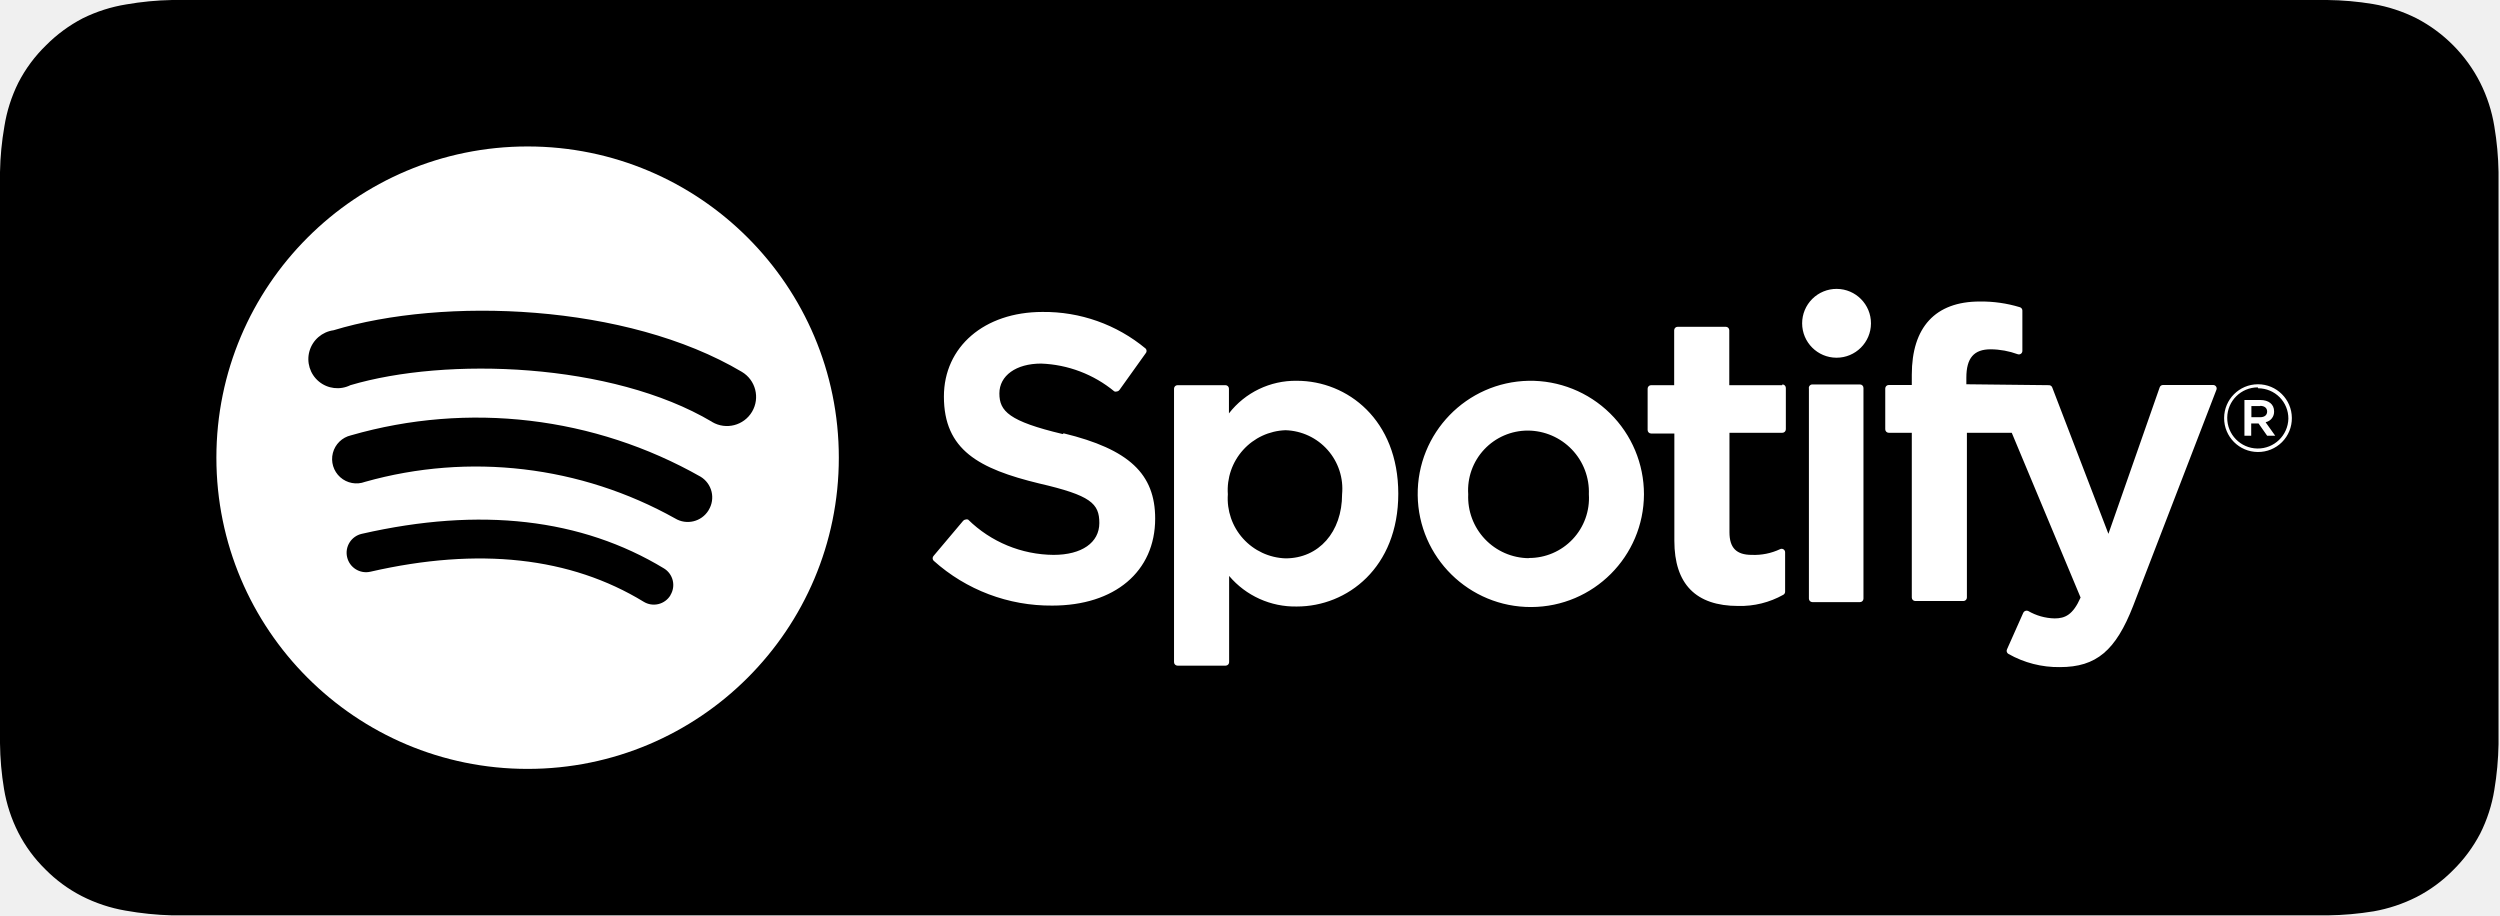
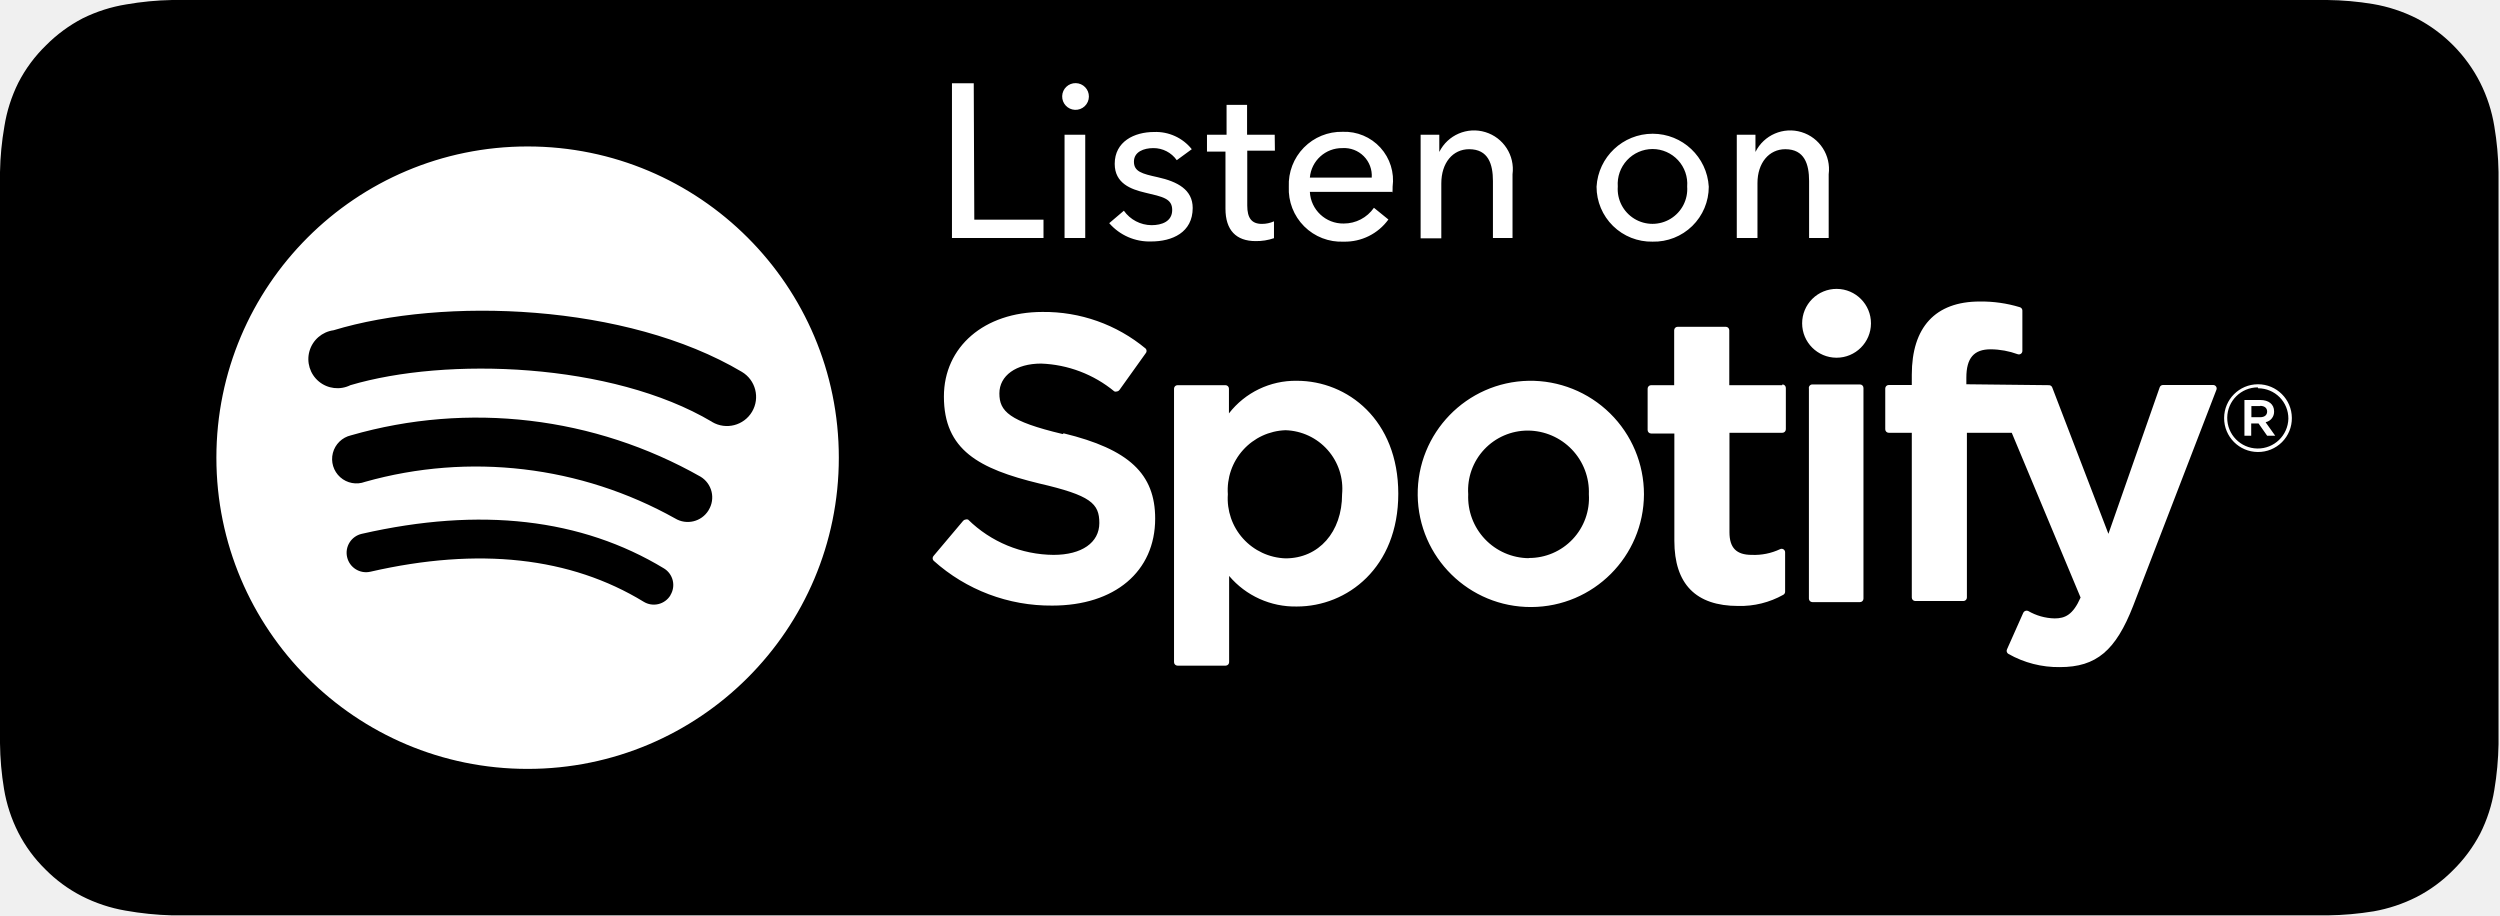
<svg xmlns="http://www.w3.org/2000/svg" viewBox="0 0 136.56 50">
  <defs>
    <style>.cls-1{fill:#fff;}</style>
  </defs>
  <g id="Layer_2" data-name="Layer 2">
    <g id="Layer_1-2" data-name="Layer 1">
+       <g id="bandcamp">
+         <path class="cls-1" d="M22.72,7a.73.73,0,1,1,.76-.72A.73.73,0,0,1,22.72,7ZM38.93,10.7a1.51,1.51,0,0,0-1.6-1.61,1.76,1.76,0,0,0-1.79,1.61Z" />
+       </g>
+       <g id="soundcloud">
+         <path class="cls-1" d="M42.62,8.36c0,.29,0,.7,0,.94h0a2.12,2.12,0,0,1,4,1.22V14H45.55V10.89c0-.92-.25-1.74-1.3-1.74-.89,0-1.52.74-1.52,1.87v3H41.6V9.58c0-.3,0-.85,0-1.22Z" />
+       </g>
      <g id="spotify">
        <path id="button_bg" data-name="button bg" d="M124.65,0H10.55L9.4,0A16.44,16.44,0,0,0,6.9.24,8.4,8.4,0,0,0,4.52,1a8.06,8.06,0,0,0-2,1.47A7.86,7.86,0,0,0,1,4.52,8.28,8.28,0,0,0,.24,6.9,16.35,16.35,0,0,0,0,9.4c0,.38,0,.77,0,1.15V39.45c0,.39,0,.76,0,1.15a16.32,16.32,0,0,0,.22,2.5A8.24,8.24,0,0,0,1,45.48a7.74,7.74,0,0,0,1.47,2,7.83,7.83,0,0,0,2,1.47,8.38,8.38,0,0,0,2.38.79A16.94,16.94,0,0,0,9.4,50H127.16a16.71,16.71,0,0,0,2.5-.22A8.48,8.48,0,0,0,132,49a7.82,7.82,0,0,0,2-1.47,8,8,0,0,0,1.48-2,8.22,8.22,0,0,0,.77-2.38,17,17,0,0,0,.23-2.5c0-.39,0-.76,0-1.15s0-.91,0-1.37V11.92c0-.46,0-.91,0-1.37s0-.77,0-1.15a16.65,16.65,0,0,0-.23-2.5,8.24,8.24,0,0,0-.77-2.38A8.09,8.09,0,0,0,132,1a8.43,8.43,0,0,0-2.38-.78,16.39,16.39,0,0,0-2.5-.22L126,0Z" />
-         <path id="spotify-2" data-name="spotify" class="cls-1" d="M28.82,8a17,17,0,1,0,17,17,17,17,0,0,0-17-17m7.8,24.52a1.06,1.06,0,0,1-1.46.35c-4-2.44-9-3-14.93-1.64a1.06,1.06,0,1,1-.47-2.07c6.48-1.48,12-.84,16.51,1.89a1.06,1.06,0,0,1,.35,1.46m2.08-4.63a1.33,1.33,0,0,1-1.82.44,22.31,22.31,0,0,0-16.94-2,1.33,1.33,0,1,1-.77-2.54,24.8,24.8,0,0,1,19.1,2.26,1.32,1.32,0,0,1,.44,1.82m.18-4.82c-5.48-3.25-14.52-3.55-19.75-2a1.59,1.59,0,1,1-.92-3c6-1.82,16-1.47,22.3,2.27a1.59,1.59,0,0,1-1.62,2.74m19.2.62c3.58.87,5,2.22,5,4.66,0,2.89-2.21,4.75-5.62,4.75A9.58,9.58,0,0,1,51,30.63a.19.19,0,0,1,0-.27l1.61-1.91a.19.19,0,0,1,.13-.07.21.21,0,0,1,.14,0,6.74,6.74,0,0,0,4.67,1.93c1.54,0,2.5-.67,2.5-1.74s-.47-1.51-3.28-2.16c-3.3-.8-5.21-1.83-5.21-4.75,0-2.72,2.21-4.62,5.38-4.62a8.67,8.67,0,0,1,5.64,2,.19.19,0,0,1,0,.26l-1.43,2a.19.19,0,0,1-.13.08.19.19,0,0,1-.15,0,6.67,6.67,0,0,0-4-1.52c-1.37,0-2.28.66-2.28,1.63s.52,1.52,3.46,2.22M70.83,20.8a4.6,4.6,0,0,0-3.7,1.78V21.23a.19.19,0,0,0-.19-.19H64.32a.19.19,0,0,0-.19.19V36.17a.19.19,0,0,0,.19.19h2.63a.19.19,0,0,0,.19-.19V31.46a4.72,4.72,0,0,0,3.7,1.67c2.75,0,5.54-2.12,5.54-6.16s-2.78-6.17-5.54-6.17M73.31,27c0,2.06-1.27,3.5-3.09,3.5A3.27,3.27,0,0,1,67.07,27a3.27,3.27,0,0,1,3.15-3.5A3.2,3.2,0,0,1,73.31,27M83.5,20.8A6.18,6.18,0,1,0,89.8,27,6.2,6.2,0,0,0,83.5,20.8m0,9.69A3.34,3.34,0,0,1,80.2,27a3.26,3.26,0,0,1,3.26-3.48A3.35,3.35,0,0,1,86.79,27a3.27,3.27,0,0,1-3.28,3.48M97.36,21a.19.19,0,0,1,.19.19v2.26a.19.19,0,0,1-.19.19H94.47v5.43c0,.86.38,1.24,1.22,1.24A3.31,3.31,0,0,0,97.23,30a.19.19,0,0,1,.28.17v2.15a.19.19,0,0,1-.1.17,4.79,4.79,0,0,1-2.46.61c-2.32,0-3.49-1.2-3.49-3.56V23.68H90.19a.19.19,0,0,1-.19-.19V21.23a.19.19,0,0,1,.19-.19h1.26v-3a.19.19,0,0,1,.19-.19h2.63a.19.19,0,0,1,.19.19v3h2.89m14.57,0a.19.19,0,0,1,.18.12l3.07,8,2.8-8a.19.19,0,0,1,.18-.13h2.74a.19.19,0,0,1,.18.26L116.52,33.1c-.95,2.43-2,3.34-4,3.34a5.54,5.54,0,0,1-2.81-.72.19.19,0,0,1-.08-.25l.89-2a.19.19,0,0,1,.11-.1.2.2,0,0,1,.15,0,3,3,0,0,0,1.45.41c.57,0,1-.19,1.42-1.14l-3.76-9h-2.45v9a.19.19,0,0,1-.19.19h-2.63a.19.19,0,0,1-.19-.19v-9h-1.26a.19.19,0,0,1-.19-.19V21.22a.19.19,0,0,1,.19-.19h1.26v-.56c0-2.59,1.28-4,3.71-4a7.21,7.21,0,0,1,2.19.31.19.19,0,0,1,.14.18v2.21a.19.19,0,0,1-.25.18,4.43,4.43,0,0,0-1.48-.27c-.92,0-1.33.48-1.33,1.55v.36ZM101.6,21a.19.19,0,0,1,.19.19V32.7a.19.19,0,0,1-.19.19H99a.19.19,0,0,1-.19-.19V21.23A.19.19,0,0,1,99,21h2.63m-1.3-5.22a1.88,1.88,0,1,1-1.89,1.88,1.88,1.88,0,0,1,1.89-1.88m23,8.91a1.85,1.85,0,1,1,1.86-1.86,1.84,1.84,0,0,1-1.86,1.86m0-3.53A1.67,1.67,0,1,0,125,22.87a1.65,1.65,0,0,0-1.65-1.66m.41,1.86.52.73h-.44l-.47-.67h-.4v.67h-.37V21.85h.87c.45,0,.75.23.75.62a.58.58,0,0,1-.45.59m-.31-.88h-.48v.61h.48c.24,0,.38-.12.38-.31s-.14-.31-.38-.31" />
+         <path class="cls-1" d="M53.22,12H57V13H52V4.55h1.19Zm5.5-6a.73.73,0,1,1,.76-.72A.73.73,0,0,1,58.72,6Zm.56,7H58.15V7.36h1.13Zm5-4.25A1.55,1.55,0,0,0,63,8.09c-.52,0-1.06.2-1.06.74s.43.66,1.3.85c1.08.24,1.91.68,1.91,1.68,0,1.34-1.12,1.83-2.27,1.83a2.91,2.91,0,0,1-2.29-1l.8-.68a1.87,1.87,0,0,0,1.51.79c.56,0,1.13-.2,1.13-.83s-.52-.72-1.49-.95c-.76-.18-1.65-.5-1.65-1.57,0-1.22,1.07-1.74,2.15-1.74a2.51,2.51,0,0,1,2.06.94Zm5.36-.52H68.13v3c0,.68.24,1,.8,1a1.6,1.6,0,0,0,.66-.14l0,.92a2.92,2.92,0,0,1-1,.16c-1.07,0-1.65-.6-1.65-1.77V8.28H65.93V7.36H67V5.73h1.12V7.36h1.51Zm6.41,2.25H71.55a1.82,1.82,0,0,0,1.85,1.73,2,2,0,0,0,1.65-.86l.79.64A2.93,2.93,0,0,1,73.4,13.2a2.87,2.87,0,0,1-3-3,2.88,2.88,0,0,1,2.94-3,2.65,2.65,0,0,1,2.73,3C76.07,10.28,76.07,10.41,76.06,10.54ZM74.93,9.7a1.51,1.51,0,0,0-1.6-1.61A1.76,1.76,0,0,0,71.55,9.7Zm3.69-2.34c0,.29,0,.7,0,.94h0a2.12,2.12,0,0,1,4,1.22V13H81.55V9.89c0-.92-.25-1.74-1.3-1.74-.89,0-1.52.74-1.52,1.87v3H77.6V8.58c0-.3,0-.85,0-1.22ZM90.27,13.2a3,3,0,0,1-3.06-3,3.07,3.07,0,0,1,6.13,0A3,3,0,0,1,90.27,13.2Zm0-5.06a1.91,1.91,0,0,0-1.9,2.05,1.9,1.9,0,1,0,3.79,0A1.9,1.9,0,0,0,90.27,8.14Zm5.62-.78c0,.29,0,.7,0,.94h0a2.12,2.12,0,0,1,4,1.22V13H98.82V9.89c0-.92-.25-1.74-1.3-1.74C96.63,8.15,96,8.9,96,10v3H94.87V8.58c0-.3,0-.85,0-1.22ZM28.82,8a17,17,0,1,0,17,17,17,17,0,0,0-17-17m7.8,24.52a1.06,1.06,0,0,1-1.46.35c-4-2.44-9-3-14.93-1.64a1.06,1.06,0,1,1-.47-2.07c6.48-1.48,12-.84,16.51,1.89a1.06,1.06,0,0,1,.35,1.46m2.08-4.63a1.33,1.33,0,0,1-1.82.44,22.31,22.31,0,0,0-16.94-2,1.33,1.33,0,1,1-.77-2.54,24.8,24.8,0,0,1,19.1,2.26,1.32,1.32,0,0,1,.44,1.82m.18-4.82c-5.48-3.25-14.52-3.55-19.75-2a1.59,1.59,0,1,1-.92-3c6-1.82,16-1.47,22.3,2.27a1.59,1.59,0,0,1-1.62,2.74m19.2.62c3.58.87,5,2.22,5,4.66,0,2.89-2.21,4.75-5.62,4.75A9.58,9.58,0,0,1,51,30.63a.19.19,0,0,1,0-.27l1.61-1.91a.19.19,0,0,1,.13-.07.21.21,0,0,1,.14,0,6.74,6.74,0,0,0,4.67,1.93c1.54,0,2.5-.67,2.5-1.74s-.47-1.51-3.28-2.16c-3.3-.8-5.21-1.83-5.21-4.75,0-2.72,2.21-4.62,5.38-4.62a8.67,8.67,0,0,1,5.64,2,.19.19,0,0,1,0,.26l-1.43,2a.19.19,0,0,1-.13.08.19.19,0,0,1-.15,0,6.67,6.67,0,0,0-4-1.52c-1.37,0-2.28.66-2.28,1.63s.52,1.52,3.46,2.22M70.83,20.8a4.6,4.6,0,0,0-3.7,1.78V21.23a.19.19,0,0,0-.19-.19H64.32a.19.19,0,0,0-.19.19V36.17a.19.19,0,0,0,.19.19h2.63a.19.19,0,0,0,.19-.19V31.46a4.72,4.72,0,0,0,3.7,1.67c2.75,0,5.54-2.12,5.54-6.16s-2.78-6.17-5.54-6.17M73.31,27c0,2.06-1.27,3.5-3.09,3.5A3.27,3.27,0,0,1,67.07,27a3.27,3.27,0,0,1,3.15-3.5A3.2,3.2,0,0,1,73.31,27M83.5,20.8A6.18,6.18,0,1,0,89.8,27,6.2,6.2,0,0,0,83.5,20.8m0,9.69A3.34,3.34,0,0,1,80.2,27a3.26,3.26,0,0,1,3.26-3.48A3.35,3.35,0,0,1,86.79,27a3.27,3.27,0,0,1-3.28,3.48M97.36,21a.19.19,0,0,1,.19.19v2.26a.19.19,0,0,1-.19.19H94.47v5.43c0,.86.38,1.24,1.22,1.24A3.31,3.31,0,0,0,97.23,30a.19.19,0,0,1,.28.17v2.15a.19.19,0,0,1-.1.17,4.79,4.79,0,0,1-2.46.61c-2.32,0-3.49-1.2-3.49-3.56V23.68H90.19a.19.19,0,0,1-.19-.19V21.23a.19.19,0,0,1,.19-.19h1.26v-3a.19.19,0,0,1,.19-.19h2.63a.19.19,0,0,1,.19.19v3h2.89m14.57,0a.19.19,0,0,1,.18.12l3.07,8,2.8-8a.19.19,0,0,1,.18-.13h2.74a.19.19,0,0,1,.18.26L116.52,33.1c-.95,2.43-2,3.34-4,3.34a5.54,5.54,0,0,1-2.81-.72.19.19,0,0,1-.08-.25l.89-2a.19.19,0,0,1,.11-.1.2.2,0,0,1,.15,0,3,3,0,0,0,1.45.41c.57,0,1-.19,1.42-1.14l-3.76-9h-2.45v9a.19.19,0,0,1-.19.19h-2.63a.19.19,0,0,1-.19-.19v-9h-1.26a.19.19,0,0,1-.19-.19V21.22a.19.19,0,0,1,.19-.19h1.26v-.56c0-2.59,1.28-4,3.71-4a7.21,7.21,0,0,1,2.19.31.19.19,0,0,1,.14.18v2.21a.19.19,0,0,1-.25.18,4.43,4.43,0,0,0-1.48-.27c-.92,0-1.33.48-1.33,1.55v.36ZM101.6,21a.19.19,0,0,1,.19.19V32.7a.19.19,0,0,1-.19.19H99a.19.19,0,0,1-.19-.19V21.23A.19.19,0,0,1,99,21h2.63m-1.3-5.22a1.88,1.88,0,1,1-1.89,1.88,1.88,1.88,0,0,1,1.89-1.88m23,8.91a1.85,1.85,0,1,1,1.86-1.86,1.84,1.84,0,0,1-1.86,1.86m0-3.53A1.67,1.67,0,1,0,125,22.87a1.65,1.65,0,0,0-1.65-1.66m.41,1.86.52.73h-.44l-.47-.67h-.4v.67h-.37V21.85h.87c.45,0,.75.23.75.62a.58.58,0,0,1-.45.59m-.31-.88h-.48v.61h.48c.24,0,.38-.12.38-.31s-.14-.31-.38-.31" />
      </g>
    </g>
  </g>
</svg>
